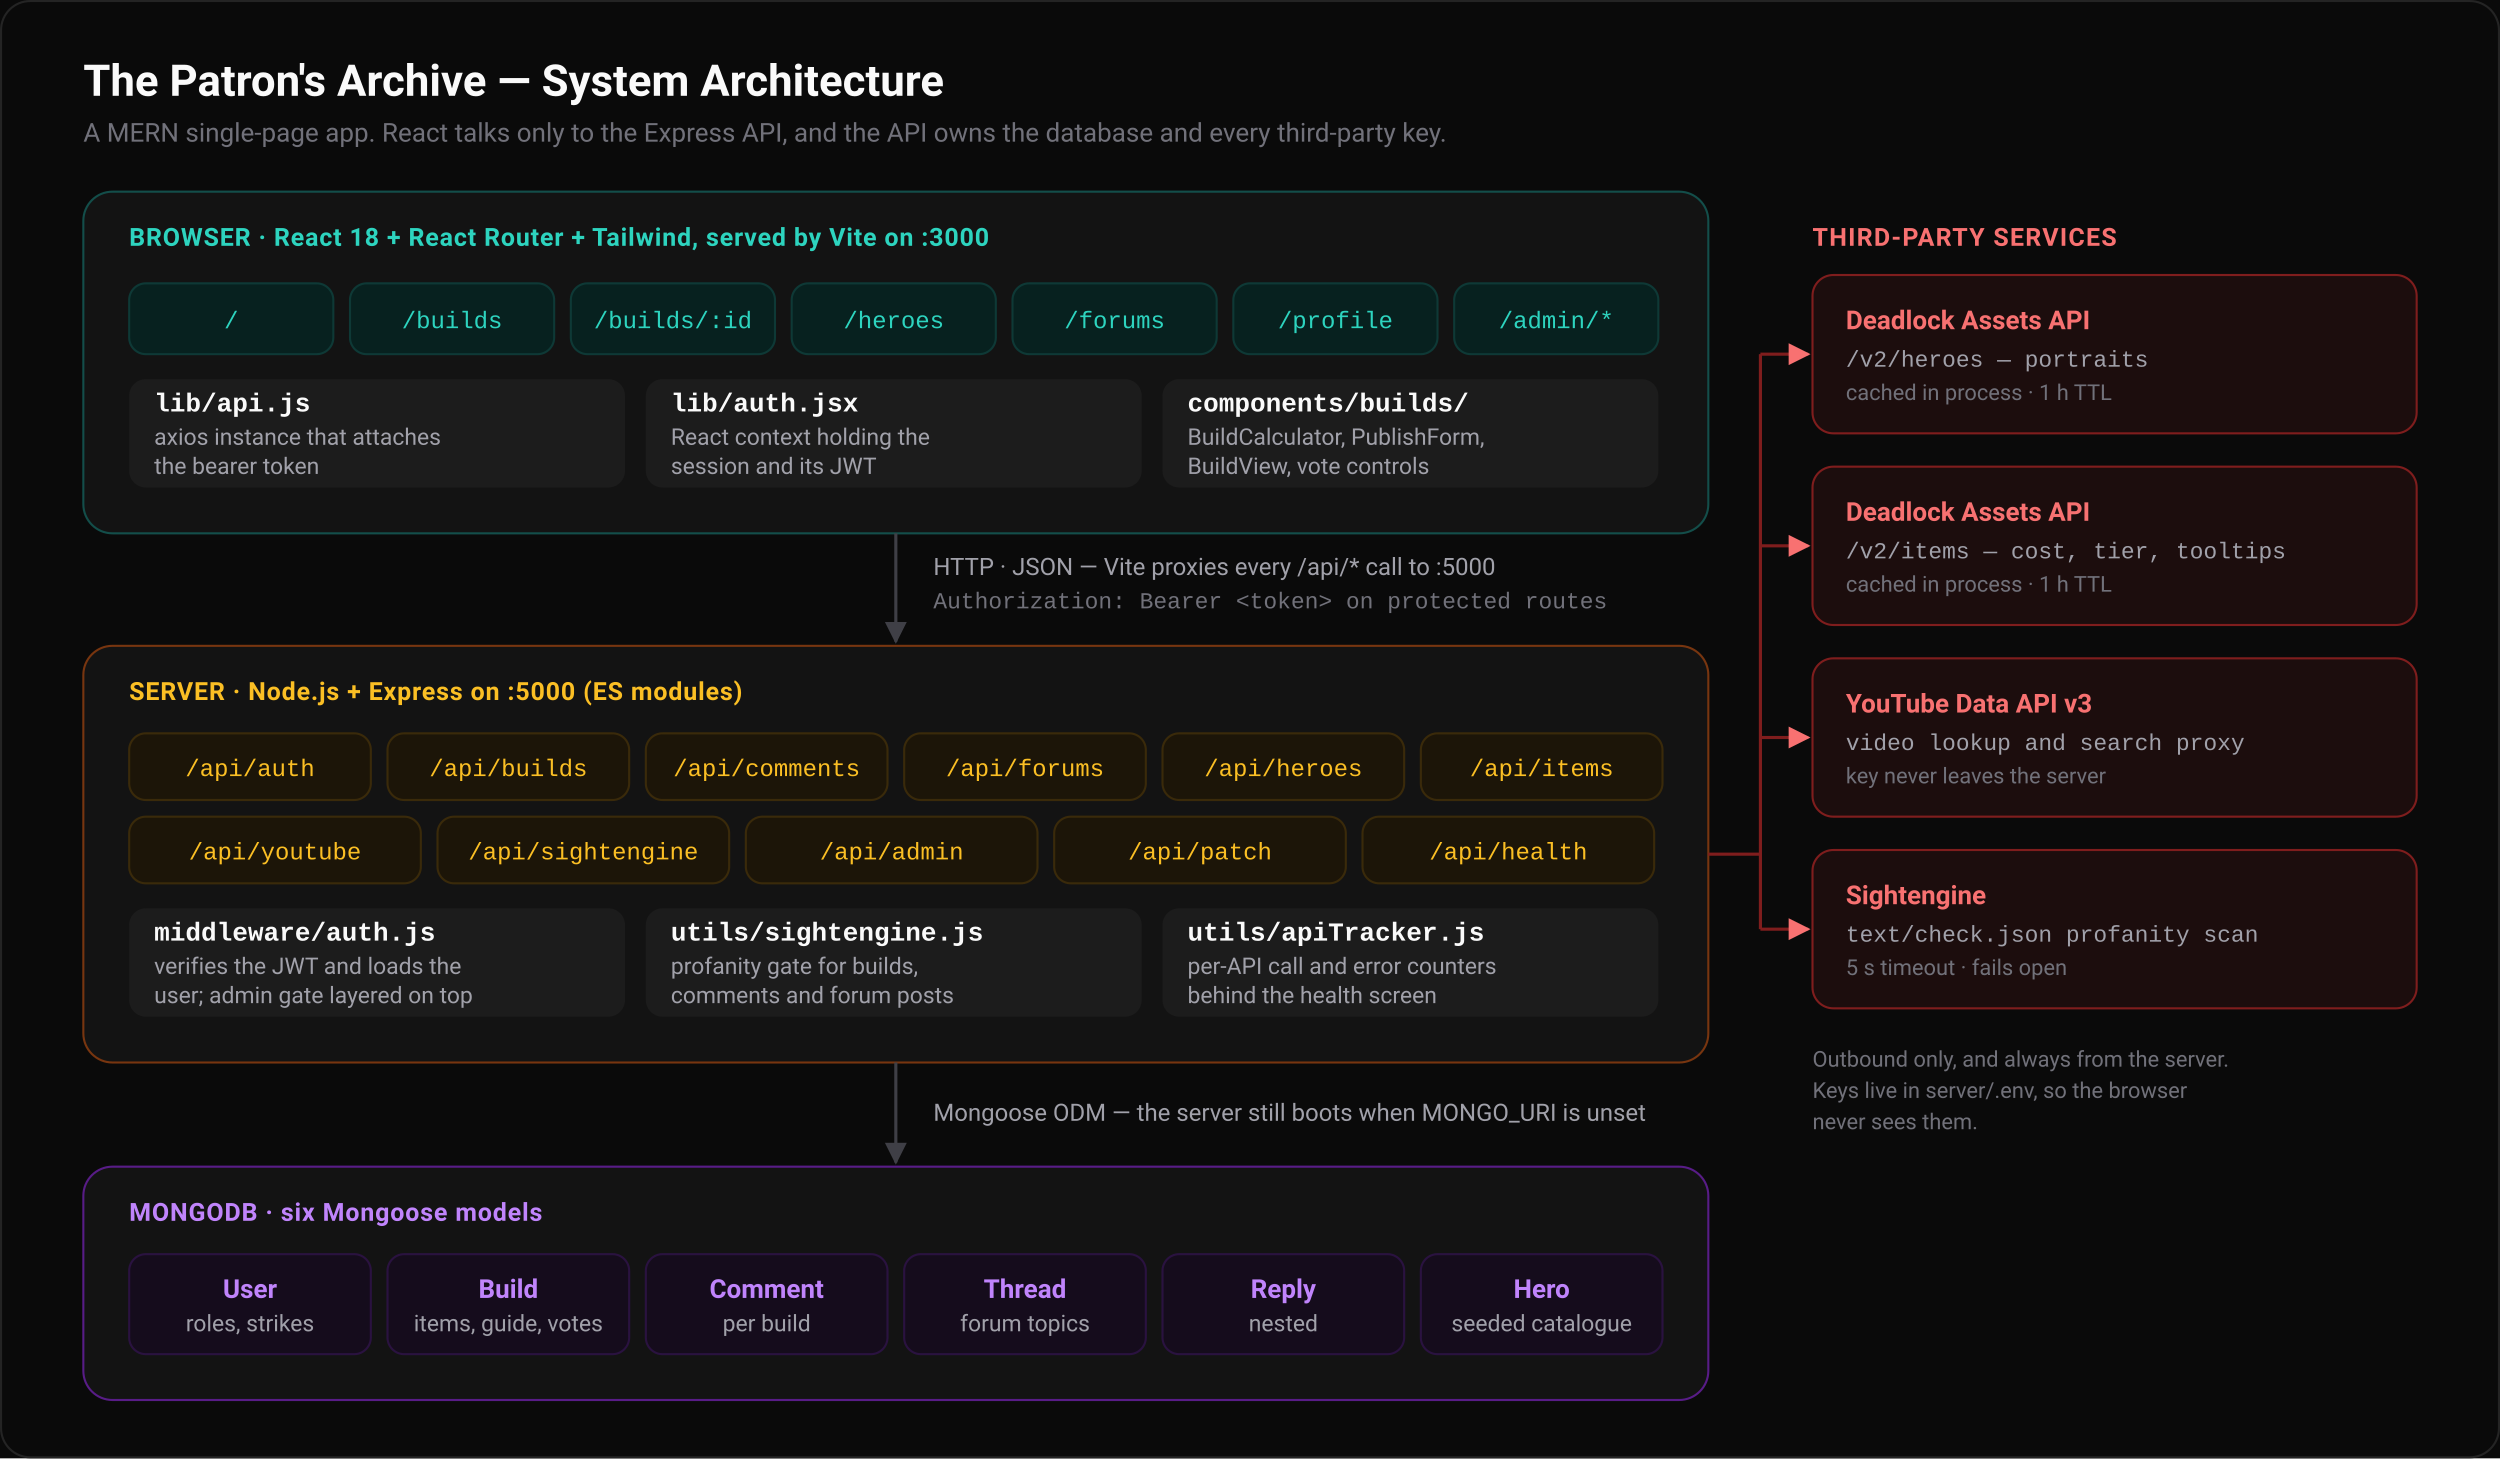
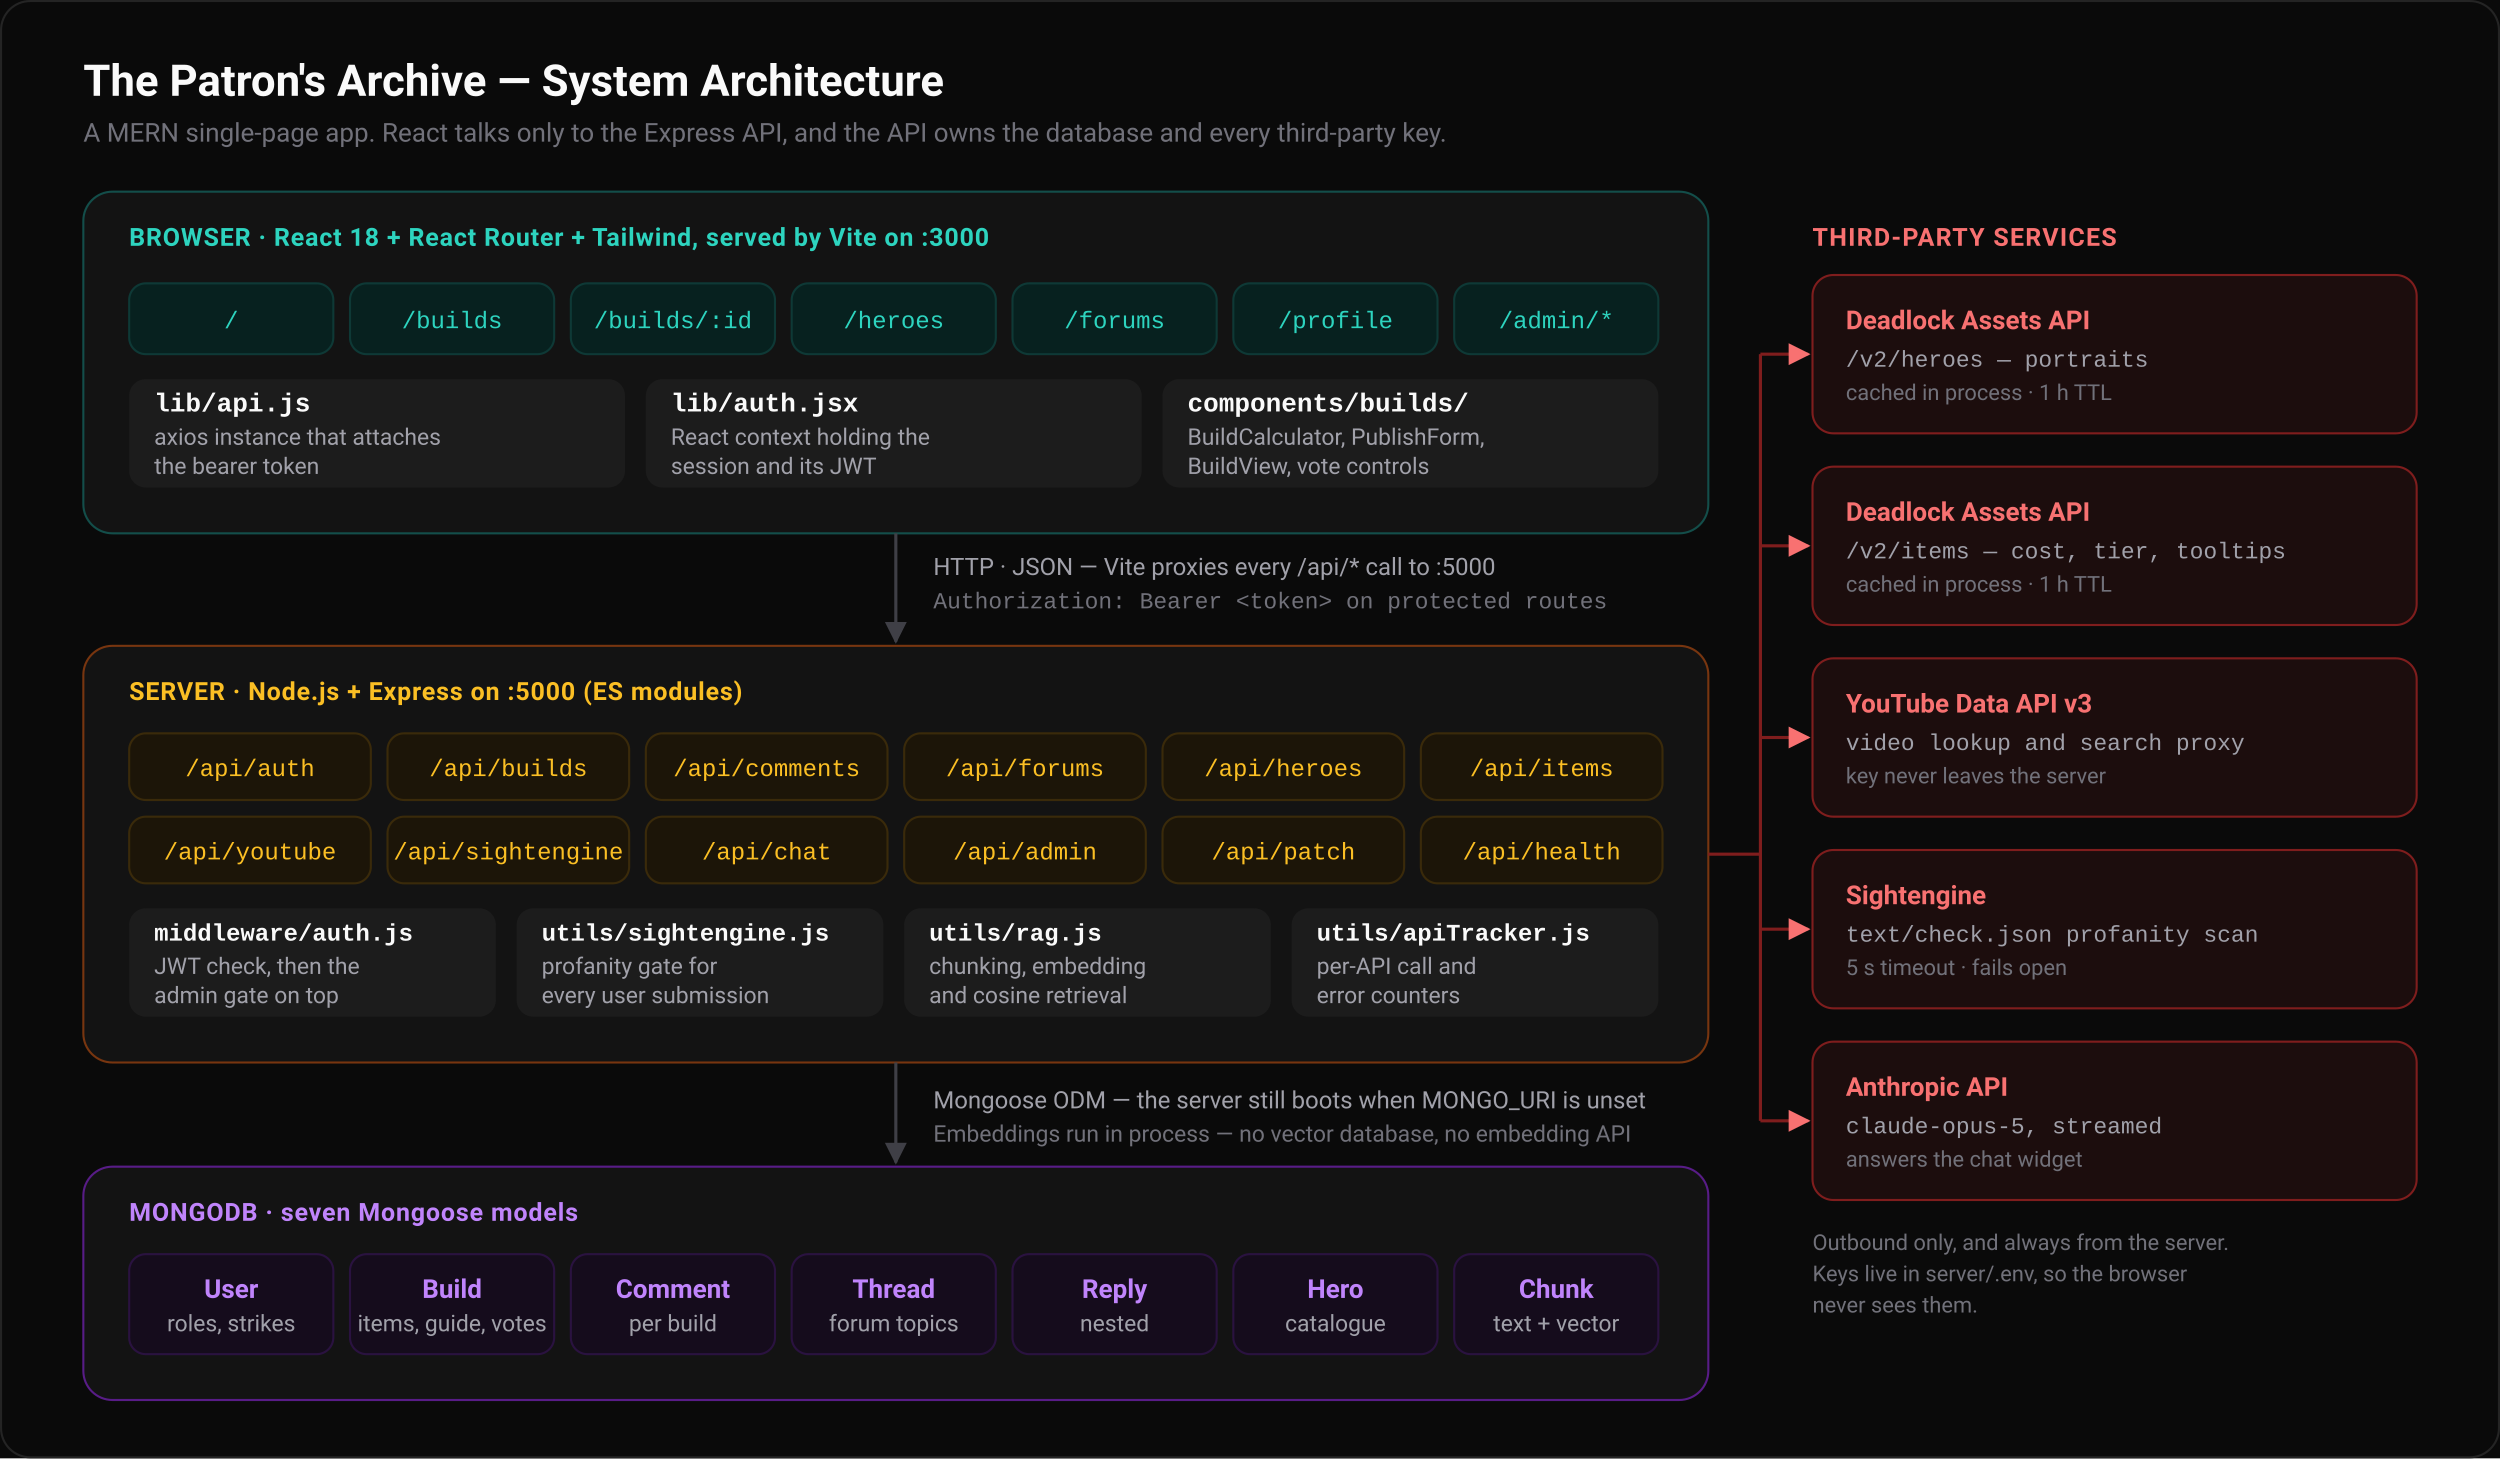
<svg xmlns="http://www.w3.org/2000/svg" width="1200" height="700" viewBox="0 0 1200 700" role="img">
  <defs>
    <marker id="ar-line" viewBox="0 0 10 10" refX="9" refY="5" markerWidth="7" markerHeight="7" orient="auto-start-reverse">
      <path d="M 0 0 L 10 5 L 0 10 z" fill="#3f3f46" />
    </marker>
    <marker id="ar-client" viewBox="0 0 10 10" refX="9" refY="5" markerWidth="7" markerHeight="7" orient="auto-start-reverse">
      <path d="M 0 0 L 10 5 L 0 10 z" fill="#2dd4bf" />
    </marker>
    <marker id="ar-server" viewBox="0 0 10 10" refX="9" refY="5" markerWidth="7" markerHeight="7" orient="auto-start-reverse">
      <path d="M 0 0 L 10 5 L 0 10 z" fill="#fbbf24" />
    </marker>
    <marker id="ar-db" viewBox="0 0 10 10" refX="9" refY="5" markerWidth="7" markerHeight="7" orient="auto-start-reverse">
      <path d="M 0 0 L 10 5 L 0 10 z" fill="#c084fc" />
    </marker>
    <marker id="ar-ext" viewBox="0 0 10 10" refX="9" refY="5" markerWidth="7" markerHeight="7" orient="auto-start-reverse">
      <path d="M 0 0 L 10 5 L 0 10 z" fill="#f87171" />
    </marker>
  </defs>
  <rect width="1200" height="700" fill="#0a0a0a" />
  <rect x="0.5" y="0.5" width="1199" height="699" rx="14" fill="none" stroke="#242424" />
  <text x="40" y="46" font-family="ui-sans-serif,-apple-system,'Segoe UI',Roboto,Helvetica,Arial,sans-serif" font-size="21" fill="#fafafa" font-weight="700">The Patron's Archive — System Architecture</text>
  <text x="40" y="68" font-family="ui-sans-serif,-apple-system,'Segoe UI',Roboto,Helvetica,Arial,sans-serif" font-size="12.5" fill="#71717a" font-weight="400">A MERN single-page app. React talks only to the Express API, and the API owns the database and every third-party key.</text>
  <rect x="40" y="92" width="780" height="164" rx="14" fill="#131313" stroke="#134e4a" stroke-width="1" />
  <text x="62" y="118" font-family="ui-sans-serif,-apple-system,'Segoe UI',Roboto,Helvetica,Arial,sans-serif" font-size="12" fill="#2dd4bf" font-weight="600" letter-spacing="0.4">BROWSER · React 18 + React Router + Tailwind, served by Vite on :3000</text>
  <rect x="62" y="136" width="98" height="34" rx="8" fill="#07211f" stroke="#0e3936" stroke-width="1" />
  <text x="111" y="157.5" font-family="ui-monospace,SFMono-Regular,'Cascadia Mono',Consolas,'Liberation Mono',monospace" font-size="11.5" fill="#2dd4bf" font-weight="500" text-anchor="middle">/</text>
  <rect x="168" y="136" width="98" height="34" rx="8" fill="#07211f" stroke="#0e3936" stroke-width="1" />
  <text x="217" y="157.5" font-family="ui-monospace,SFMono-Regular,'Cascadia Mono',Consolas,'Liberation Mono',monospace" font-size="11.5" fill="#2dd4bf" font-weight="500" text-anchor="middle">/builds</text>
  <rect x="274" y="136" width="98" height="34" rx="8" fill="#07211f" stroke="#0e3936" stroke-width="1" />
  <text x="323" y="157.5" font-family="ui-monospace,SFMono-Regular,'Cascadia Mono',Consolas,'Liberation Mono',monospace" font-size="11.5" fill="#2dd4bf" font-weight="500" text-anchor="middle">/builds/:id</text>
  <rect x="380" y="136" width="98" height="34" rx="8" fill="#07211f" stroke="#0e3936" stroke-width="1" />
  <text x="429" y="157.5" font-family="ui-monospace,SFMono-Regular,'Cascadia Mono',Consolas,'Liberation Mono',monospace" font-size="11.5" fill="#2dd4bf" font-weight="500" text-anchor="middle">/heroes</text>
  <rect x="486" y="136" width="98" height="34" rx="8" fill="#07211f" stroke="#0e3936" stroke-width="1" />
  <text x="535" y="157.5" font-family="ui-monospace,SFMono-Regular,'Cascadia Mono',Consolas,'Liberation Mono',monospace" font-size="11.5" fill="#2dd4bf" font-weight="500" text-anchor="middle">/forums</text>
  <rect x="592" y="136" width="98" height="34" rx="8" fill="#07211f" stroke="#0e3936" stroke-width="1" />
  <text x="641" y="157.5" font-family="ui-monospace,SFMono-Regular,'Cascadia Mono',Consolas,'Liberation Mono',monospace" font-size="11.5" fill="#2dd4bf" font-weight="500" text-anchor="middle">/profile</text>
  <rect x="698" y="136" width="98" height="34" rx="8" fill="#07211f" stroke="#0e3936" stroke-width="1" />
  <text x="747" y="157.5" font-family="ui-monospace,SFMono-Regular,'Cascadia Mono',Consolas,'Liberation Mono',monospace" font-size="11.5" fill="#2dd4bf" font-weight="500" text-anchor="middle">/admin/*</text>
  <rect x="62" y="182" width="238" height="52" rx="8" fill="#1c1c1c" />
  <text x="74" y="197.5" font-family="ui-monospace,SFMono-Regular,'Cascadia Mono',Consolas,'Liberation Mono',monospace" font-size="12.5" fill="#fafafa" font-weight="600">lib/api.js</text>
  <text x="74" y="213.5" font-family="ui-sans-serif,-apple-system,'Segoe UI',Roboto,Helvetica,Arial,sans-serif" font-size="11" fill="#a1a1aa" font-weight="400">axios instance that attaches</text>
  <text x="74" y="227.5" font-family="ui-sans-serif,-apple-system,'Segoe UI',Roboto,Helvetica,Arial,sans-serif" font-size="11" fill="#a1a1aa" font-weight="400">the bearer token</text>
  <rect x="310" y="182" width="238" height="52" rx="8" fill="#1c1c1c" />
  <text x="322" y="197.5" font-family="ui-monospace,SFMono-Regular,'Cascadia Mono',Consolas,'Liberation Mono',monospace" font-size="12.5" fill="#fafafa" font-weight="600">lib/auth.jsx</text>
  <text x="322" y="213.5" font-family="ui-sans-serif,-apple-system,'Segoe UI',Roboto,Helvetica,Arial,sans-serif" font-size="11" fill="#a1a1aa" font-weight="400">React context holding the</text>
  <text x="322" y="227.5" font-family="ui-sans-serif,-apple-system,'Segoe UI',Roboto,Helvetica,Arial,sans-serif" font-size="11" fill="#a1a1aa" font-weight="400">session and its JWT</text>
  <rect x="558" y="182" width="238" height="52" rx="8" fill="#1c1c1c" />
  <text x="570" y="197.5" font-family="ui-monospace,SFMono-Regular,'Cascadia Mono',Consolas,'Liberation Mono',monospace" font-size="12.5" fill="#fafafa" font-weight="600">components/builds/</text>
  <text x="570" y="213.5" font-family="ui-sans-serif,-apple-system,'Segoe UI',Roboto,Helvetica,Arial,sans-serif" font-size="11" fill="#a1a1aa" font-weight="400">BuildCalculator, PublishForm,</text>
  <text x="570" y="227.5" font-family="ui-sans-serif,-apple-system,'Segoe UI',Roboto,Helvetica,Arial,sans-serif" font-size="11" fill="#a1a1aa" font-weight="400">BuildView, vote controls</text>
  <line x1="430" y1="256" x2="430" y2="308" stroke="#3f3f46" stroke-width="1.5" marker-end="url(#ar-line)" />
  <text x="448" y="276" font-family="ui-sans-serif,-apple-system,'Segoe UI',Roboto,Helvetica,Arial,sans-serif" font-size="11.5" fill="#a1a1aa" font-weight="400">HTTP · JSON — Vite proxies every /api/* call to :5000</text>
  <text x="448" y="292" font-family="ui-monospace,SFMono-Regular,'Cascadia Mono',Consolas,'Liberation Mono',monospace" font-size="11" fill="#71717a" font-weight="400">Authorization: Bearer &lt;token&gt;  on protected routes</text>
  <rect x="40" y="310" width="780" height="200" rx="14" fill="#131313" stroke="#78350f" stroke-width="1" />
  <text x="62" y="336" font-family="ui-sans-serif,-apple-system,'Segoe UI',Roboto,Helvetica,Arial,sans-serif" font-size="12" fill="#fbbf24" font-weight="600" letter-spacing="0.4">SERVER · Node.js + Express on :5000  (ES modules)</text>
  <rect x="62" y="352" width="116" height="32" rx="8" fill="#1c1508" stroke="#3a2a0a" stroke-width="1" />
  <text x="120" y="372.5" font-family="ui-monospace,SFMono-Regular,'Cascadia Mono',Consolas,'Liberation Mono',monospace" font-size="11.5" fill="#fbbf24" font-weight="500" text-anchor="middle">/api/auth</text>
  <rect x="186" y="352" width="116" height="32" rx="8" fill="#1c1508" stroke="#3a2a0a" stroke-width="1" />
  <text x="244" y="372.5" font-family="ui-monospace,SFMono-Regular,'Cascadia Mono',Consolas,'Liberation Mono',monospace" font-size="11.5" fill="#fbbf24" font-weight="500" text-anchor="middle">/api/builds</text>
  <rect x="310" y="352" width="116" height="32" rx="8" fill="#1c1508" stroke="#3a2a0a" stroke-width="1" />
  <text x="368" y="372.5" font-family="ui-monospace,SFMono-Regular,'Cascadia Mono',Consolas,'Liberation Mono',monospace" font-size="11.5" fill="#fbbf24" font-weight="500" text-anchor="middle">/api/comments</text>
  <rect x="434" y="352" width="116" height="32" rx="8" fill="#1c1508" stroke="#3a2a0a" stroke-width="1" />
  <text x="492" y="372.5" font-family="ui-monospace,SFMono-Regular,'Cascadia Mono',Consolas,'Liberation Mono',monospace" font-size="11.5" fill="#fbbf24" font-weight="500" text-anchor="middle">/api/forums</text>
  <rect x="558" y="352" width="116" height="32" rx="8" fill="#1c1508" stroke="#3a2a0a" stroke-width="1" />
  <text x="616" y="372.5" font-family="ui-monospace,SFMono-Regular,'Cascadia Mono',Consolas,'Liberation Mono',monospace" font-size="11.5" fill="#fbbf24" font-weight="500" text-anchor="middle">/api/heroes</text>
  <rect x="682" y="352" width="116" height="32" rx="8" fill="#1c1508" stroke="#3a2a0a" stroke-width="1" />
  <text x="740" y="372.5" font-family="ui-monospace,SFMono-Regular,'Cascadia Mono',Consolas,'Liberation Mono',monospace" font-size="11.5" fill="#fbbf24" font-weight="500" text-anchor="middle">/api/items</text>
-   <rect x="62" y="392" width="140" height="32" rx="8" fill="#1c1508" stroke="#3a2a0a" stroke-width="1" />
-   <text x="132" y="412.5" font-family="ui-monospace,SFMono-Regular,'Cascadia Mono',Consolas,'Liberation Mono',monospace" font-size="11.5" fill="#fbbf24" font-weight="500" text-anchor="middle">/api/youtube</text>
-   <rect x="210" y="392" width="140" height="32" rx="8" fill="#1c1508" stroke="#3a2a0a" stroke-width="1" />
-   <text x="280" y="412.5" font-family="ui-monospace,SFMono-Regular,'Cascadia Mono',Consolas,'Liberation Mono',monospace" font-size="11.5" fill="#fbbf24" font-weight="500" text-anchor="middle">/api/sightengine</text>
-   <rect x="358" y="392" width="140" height="32" rx="8" fill="#1c1508" stroke="#3a2a0a" stroke-width="1" />
-   <text x="428" y="412.5" font-family="ui-monospace,SFMono-Regular,'Cascadia Mono',Consolas,'Liberation Mono',monospace" font-size="11.5" fill="#fbbf24" font-weight="500" text-anchor="middle">/api/admin</text>
-   <rect x="506" y="392" width="140" height="32" rx="8" fill="#1c1508" stroke="#3a2a0a" stroke-width="1" />
-   <text x="576" y="412.5" font-family="ui-monospace,SFMono-Regular,'Cascadia Mono',Consolas,'Liberation Mono',monospace" font-size="11.5" fill="#fbbf24" font-weight="500" text-anchor="middle">/api/patch</text>
-   <rect x="654" y="392" width="140" height="32" rx="8" fill="#1c1508" stroke="#3a2a0a" stroke-width="1" />
-   <text x="724" y="412.5" font-family="ui-monospace,SFMono-Regular,'Cascadia Mono',Consolas,'Liberation Mono',monospace" font-size="11.5" fill="#fbbf24" font-weight="500" text-anchor="middle">/api/health</text>
-   <rect x="62" y="436" width="238" height="52" rx="8" fill="#1c1c1c" />
-   <text x="74" y="451.5" font-family="ui-monospace,SFMono-Regular,'Cascadia Mono',Consolas,'Liberation Mono',monospace" font-size="12.5" fill="#fafafa" font-weight="600">middleware/auth.js</text>
-   <text x="74" y="467.5" font-family="ui-sans-serif,-apple-system,'Segoe UI',Roboto,Helvetica,Arial,sans-serif" font-size="11" fill="#a1a1aa" font-weight="400">verifies the JWT and loads the</text>
-   <text x="74" y="481.5" font-family="ui-sans-serif,-apple-system,'Segoe UI',Roboto,Helvetica,Arial,sans-serif" font-size="11" fill="#a1a1aa" font-weight="400">user; admin gate layered on top</text>
-   <rect x="310" y="436" width="238" height="52" rx="8" fill="#1c1c1c" />
-   <text x="322" y="451.5" font-family="ui-monospace,SFMono-Regular,'Cascadia Mono',Consolas,'Liberation Mono',monospace" font-size="12.5" fill="#fafafa" font-weight="600">utils/sightengine.js</text>
-   <text x="322" y="467.5" font-family="ui-sans-serif,-apple-system,'Segoe UI',Roboto,Helvetica,Arial,sans-serif" font-size="11" fill="#a1a1aa" font-weight="400">profanity gate for builds,</text>
-   <text x="322" y="481.5" font-family="ui-sans-serif,-apple-system,'Segoe UI',Roboto,Helvetica,Arial,sans-serif" font-size="11" fill="#a1a1aa" font-weight="400">comments and forum posts</text>
-   <rect x="558" y="436" width="238" height="52" rx="8" fill="#1c1c1c" />
-   <text x="570" y="451.5" font-family="ui-monospace,SFMono-Regular,'Cascadia Mono',Consolas,'Liberation Mono',monospace" font-size="12.5" fill="#fafafa" font-weight="600">utils/apiTracker.js</text>
-   <text x="570" y="467.5" font-family="ui-sans-serif,-apple-system,'Segoe UI',Roboto,Helvetica,Arial,sans-serif" font-size="11" fill="#a1a1aa" font-weight="400">per-API call and error counters</text>
-   <text x="570" y="481.5" font-family="ui-sans-serif,-apple-system,'Segoe UI',Roboto,Helvetica,Arial,sans-serif" font-size="11" fill="#a1a1aa" font-weight="400">behind the health screen</text>
+   <rect x="62" y="392" width="116" height="32" rx="8" fill="#1c1508" stroke="#3a2a0a" stroke-width="1" />
+   <text x="120" y="412.5" font-family="ui-monospace,SFMono-Regular,'Cascadia Mono',Consolas,'Liberation Mono',monospace" font-size="11.5" fill="#fbbf24" font-weight="500" text-anchor="middle">/api/youtube</text>
+   <rect x="186" y="392" width="116" height="32" rx="8" fill="#1c1508" stroke="#3a2a0a" stroke-width="1" />
+   <text x="244" y="412.5" font-family="ui-monospace,SFMono-Regular,'Cascadia Mono',Consolas,'Liberation Mono',monospace" font-size="11.5" fill="#fbbf24" font-weight="500" text-anchor="middle">/api/sightengine</text>
+   <rect x="310" y="392" width="116" height="32" rx="8" fill="#1c1508" stroke="#3a2a0a" stroke-width="1" />
+   <text x="368" y="412.5" font-family="ui-monospace,SFMono-Regular,'Cascadia Mono',Consolas,'Liberation Mono',monospace" font-size="11.5" fill="#fbbf24" font-weight="500" text-anchor="middle">/api/chat</text>
+   <rect x="434" y="392" width="116" height="32" rx="8" fill="#1c1508" stroke="#3a2a0a" stroke-width="1" />
+   <text x="492" y="412.5" font-family="ui-monospace,SFMono-Regular,'Cascadia Mono',Consolas,'Liberation Mono',monospace" font-size="11.5" fill="#fbbf24" font-weight="500" text-anchor="middle">/api/admin</text>
+   <rect x="558" y="392" width="116" height="32" rx="8" fill="#1c1508" stroke="#3a2a0a" stroke-width="1" />
+   <text x="616" y="412.5" font-family="ui-monospace,SFMono-Regular,'Cascadia Mono',Consolas,'Liberation Mono',monospace" font-size="11.5" fill="#fbbf24" font-weight="500" text-anchor="middle">/api/patch</text>
+   <rect x="682" y="392" width="116" height="32" rx="8" fill="#1c1508" stroke="#3a2a0a" stroke-width="1" />
+   <text x="740" y="412.5" font-family="ui-monospace,SFMono-Regular,'Cascadia Mono',Consolas,'Liberation Mono',monospace" font-size="11.5" fill="#fbbf24" font-weight="500" text-anchor="middle">/api/health</text>
+   <rect x="62" y="436" width="176" height="52" rx="8" fill="#1c1c1c" />
+   <text x="74" y="451.5" font-family="ui-monospace,SFMono-Regular,'Cascadia Mono',Consolas,'Liberation Mono',monospace" font-size="11.5" fill="#fafafa" font-weight="600">middleware/auth.js</text>
+   <text x="74" y="467.5" font-family="ui-sans-serif,-apple-system,'Segoe UI',Roboto,Helvetica,Arial,sans-serif" font-size="11" fill="#a1a1aa" font-weight="400">JWT check, then the</text>
+   <text x="74" y="481.5" font-family="ui-sans-serif,-apple-system,'Segoe UI',Roboto,Helvetica,Arial,sans-serif" font-size="11" fill="#a1a1aa" font-weight="400">admin gate on top</text>
+   <rect x="248" y="436" width="176" height="52" rx="8" fill="#1c1c1c" />
+   <text x="260" y="451.5" font-family="ui-monospace,SFMono-Regular,'Cascadia Mono',Consolas,'Liberation Mono',monospace" font-size="11.5" fill="#fafafa" font-weight="600">utils/sightengine.js</text>
+   <text x="260" y="467.5" font-family="ui-sans-serif,-apple-system,'Segoe UI',Roboto,Helvetica,Arial,sans-serif" font-size="11" fill="#a1a1aa" font-weight="400">profanity gate for</text>
+   <text x="260" y="481.5" font-family="ui-sans-serif,-apple-system,'Segoe UI',Roboto,Helvetica,Arial,sans-serif" font-size="11" fill="#a1a1aa" font-weight="400">every user submission</text>
+   <rect x="434" y="436" width="176" height="52" rx="8" fill="#1c1c1c" />
+   <text x="446" y="451.5" font-family="ui-monospace,SFMono-Regular,'Cascadia Mono',Consolas,'Liberation Mono',monospace" font-size="11.5" fill="#fafafa" font-weight="600">utils/rag.js</text>
+   <text x="446" y="467.5" font-family="ui-sans-serif,-apple-system,'Segoe UI',Roboto,Helvetica,Arial,sans-serif" font-size="11" fill="#a1a1aa" font-weight="400">chunking, embedding</text>
+   <text x="446" y="481.5" font-family="ui-sans-serif,-apple-system,'Segoe UI',Roboto,Helvetica,Arial,sans-serif" font-size="11" fill="#a1a1aa" font-weight="400">and cosine retrieval</text>
+   <rect x="620" y="436" width="176" height="52" rx="8" fill="#1c1c1c" />
+   <text x="632" y="451.5" font-family="ui-monospace,SFMono-Regular,'Cascadia Mono',Consolas,'Liberation Mono',monospace" font-size="11.5" fill="#fafafa" font-weight="600">utils/apiTracker.js</text>
+   <text x="632" y="467.5" font-family="ui-sans-serif,-apple-system,'Segoe UI',Roboto,Helvetica,Arial,sans-serif" font-size="11" fill="#a1a1aa" font-weight="400">per-API call and</text>
+   <text x="632" y="481.5" font-family="ui-sans-serif,-apple-system,'Segoe UI',Roboto,Helvetica,Arial,sans-serif" font-size="11" fill="#a1a1aa" font-weight="400">error counters</text>
  <line x1="430" y1="510" x2="430" y2="558" stroke="#3f3f46" stroke-width="1.5" marker-end="url(#ar-line)" />
-   <text x="448" y="538" font-family="ui-sans-serif,-apple-system,'Segoe UI',Roboto,Helvetica,Arial,sans-serif" font-size="11.5" fill="#a1a1aa" font-weight="400">Mongoose ODM — the server still boots when MONGO_URI is unset</text>
+   <text x="448" y="532" font-family="ui-sans-serif,-apple-system,'Segoe UI',Roboto,Helvetica,Arial,sans-serif" font-size="11.5" fill="#a1a1aa" font-weight="400">Mongoose ODM — the server still boots when MONGO_URI is unset</text>
+   <text x="448" y="548" font-family="ui-sans-serif,-apple-system,'Segoe UI',Roboto,Helvetica,Arial,sans-serif" font-size="11" fill="#71717a" font-weight="400">Embeddings run in process — no vector database, no embedding API</text>
  <rect x="40" y="560" width="780" height="112" rx="14" fill="#131313" stroke="#581c87" stroke-width="1" />
-   <text x="62" y="586" font-family="ui-sans-serif,-apple-system,'Segoe UI',Roboto,Helvetica,Arial,sans-serif" font-size="12" fill="#c084fc" font-weight="600" letter-spacing="0.4">MONGODB · six Mongoose models</text>
-   <rect x="62" y="602" width="116" height="48" rx="8" fill="#150c1c" stroke="#2a1240" stroke-width="1" />
-   <text x="120" y="623" font-family="ui-sans-serif,-apple-system,'Segoe UI',Roboto,Helvetica,Arial,sans-serif" font-size="12.5" fill="#c084fc" font-weight="600" text-anchor="middle">User</text>
-   <text x="120" y="639" font-family="ui-sans-serif,-apple-system,'Segoe UI',Roboto,Helvetica,Arial,sans-serif" font-size="11" fill="#a1a1aa" font-weight="400" text-anchor="middle">roles, strikes</text>
-   <rect x="186" y="602" width="116" height="48" rx="8" fill="#150c1c" stroke="#2a1240" stroke-width="1" />
-   <text x="244" y="623" font-family="ui-sans-serif,-apple-system,'Segoe UI',Roboto,Helvetica,Arial,sans-serif" font-size="12.5" fill="#c084fc" font-weight="600" text-anchor="middle">Build</text>
-   <text x="244" y="639" font-family="ui-sans-serif,-apple-system,'Segoe UI',Roboto,Helvetica,Arial,sans-serif" font-size="11" fill="#a1a1aa" font-weight="400" text-anchor="middle">items, guide, votes</text>
-   <rect x="310" y="602" width="116" height="48" rx="8" fill="#150c1c" stroke="#2a1240" stroke-width="1" />
-   <text x="368" y="623" font-family="ui-sans-serif,-apple-system,'Segoe UI',Roboto,Helvetica,Arial,sans-serif" font-size="12.5" fill="#c084fc" font-weight="600" text-anchor="middle">Comment</text>
-   <text x="368" y="639" font-family="ui-sans-serif,-apple-system,'Segoe UI',Roboto,Helvetica,Arial,sans-serif" font-size="11" fill="#a1a1aa" font-weight="400" text-anchor="middle">per build</text>
-   <rect x="434" y="602" width="116" height="48" rx="8" fill="#150c1c" stroke="#2a1240" stroke-width="1" />
-   <text x="492" y="623" font-family="ui-sans-serif,-apple-system,'Segoe UI',Roboto,Helvetica,Arial,sans-serif" font-size="12.5" fill="#c084fc" font-weight="600" text-anchor="middle">Thread</text>
-   <text x="492" y="639" font-family="ui-sans-serif,-apple-system,'Segoe UI',Roboto,Helvetica,Arial,sans-serif" font-size="11" fill="#a1a1aa" font-weight="400" text-anchor="middle">forum topics</text>
-   <rect x="558" y="602" width="116" height="48" rx="8" fill="#150c1c" stroke="#2a1240" stroke-width="1" />
-   <text x="616" y="623" font-family="ui-sans-serif,-apple-system,'Segoe UI',Roboto,Helvetica,Arial,sans-serif" font-size="12.5" fill="#c084fc" font-weight="600" text-anchor="middle">Reply</text>
-   <text x="616" y="639" font-family="ui-sans-serif,-apple-system,'Segoe UI',Roboto,Helvetica,Arial,sans-serif" font-size="11" fill="#a1a1aa" font-weight="400" text-anchor="middle">nested</text>
-   <rect x="682" y="602" width="116" height="48" rx="8" fill="#150c1c" stroke="#2a1240" stroke-width="1" />
-   <text x="740" y="623" font-family="ui-sans-serif,-apple-system,'Segoe UI',Roboto,Helvetica,Arial,sans-serif" font-size="12.5" fill="#c084fc" font-weight="600" text-anchor="middle">Hero</text>
-   <text x="740" y="639" font-family="ui-sans-serif,-apple-system,'Segoe UI',Roboto,Helvetica,Arial,sans-serif" font-size="11" fill="#a1a1aa" font-weight="400" text-anchor="middle">seeded catalogue</text>
+   <text x="62" y="586" font-family="ui-sans-serif,-apple-system,'Segoe UI',Roboto,Helvetica,Arial,sans-serif" font-size="12" fill="#c084fc" font-weight="600" letter-spacing="0.4">MONGODB · seven Mongoose models</text>
+   <rect x="62" y="602" width="98" height="48" rx="8" fill="#150c1c" stroke="#2a1240" stroke-width="1" />
+   <text x="111" y="623" font-family="ui-sans-serif,-apple-system,'Segoe UI',Roboto,Helvetica,Arial,sans-serif" font-size="12.5" fill="#c084fc" font-weight="600" text-anchor="middle">User</text>
+   <text x="111" y="639" font-family="ui-sans-serif,-apple-system,'Segoe UI',Roboto,Helvetica,Arial,sans-serif" font-size="11" fill="#a1a1aa" font-weight="400" text-anchor="middle">roles, strikes</text>
+   <rect x="168" y="602" width="98" height="48" rx="8" fill="#150c1c" stroke="#2a1240" stroke-width="1" />
+   <text x="217" y="623" font-family="ui-sans-serif,-apple-system,'Segoe UI',Roboto,Helvetica,Arial,sans-serif" font-size="12.5" fill="#c084fc" font-weight="600" text-anchor="middle">Build</text>
+   <text x="217" y="639" font-family="ui-sans-serif,-apple-system,'Segoe UI',Roboto,Helvetica,Arial,sans-serif" font-size="11" fill="#a1a1aa" font-weight="400" text-anchor="middle">items, guide, votes</text>
+   <rect x="274" y="602" width="98" height="48" rx="8" fill="#150c1c" stroke="#2a1240" stroke-width="1" />
+   <text x="323" y="623" font-family="ui-sans-serif,-apple-system,'Segoe UI',Roboto,Helvetica,Arial,sans-serif" font-size="12.5" fill="#c084fc" font-weight="600" text-anchor="middle">Comment</text>
+   <text x="323" y="639" font-family="ui-sans-serif,-apple-system,'Segoe UI',Roboto,Helvetica,Arial,sans-serif" font-size="11" fill="#a1a1aa" font-weight="400" text-anchor="middle">per build</text>
+   <rect x="380" y="602" width="98" height="48" rx="8" fill="#150c1c" stroke="#2a1240" stroke-width="1" />
+   <text x="429" y="623" font-family="ui-sans-serif,-apple-system,'Segoe UI',Roboto,Helvetica,Arial,sans-serif" font-size="12.5" fill="#c084fc" font-weight="600" text-anchor="middle">Thread</text>
+   <text x="429" y="639" font-family="ui-sans-serif,-apple-system,'Segoe UI',Roboto,Helvetica,Arial,sans-serif" font-size="11" fill="#a1a1aa" font-weight="400" text-anchor="middle">forum topics</text>
+   <rect x="486" y="602" width="98" height="48" rx="8" fill="#150c1c" stroke="#2a1240" stroke-width="1" />
+   <text x="535" y="623" font-family="ui-sans-serif,-apple-system,'Segoe UI',Roboto,Helvetica,Arial,sans-serif" font-size="12.5" fill="#c084fc" font-weight="600" text-anchor="middle">Reply</text>
+   <text x="535" y="639" font-family="ui-sans-serif,-apple-system,'Segoe UI',Roboto,Helvetica,Arial,sans-serif" font-size="11" fill="#a1a1aa" font-weight="400" text-anchor="middle">nested</text>
+   <rect x="592" y="602" width="98" height="48" rx="8" fill="#150c1c" stroke="#2a1240" stroke-width="1" />
+   <text x="641" y="623" font-family="ui-sans-serif,-apple-system,'Segoe UI',Roboto,Helvetica,Arial,sans-serif" font-size="12.5" fill="#c084fc" font-weight="600" text-anchor="middle">Hero</text>
+   <text x="641" y="639" font-family="ui-sans-serif,-apple-system,'Segoe UI',Roboto,Helvetica,Arial,sans-serif" font-size="11" fill="#a1a1aa" font-weight="400" text-anchor="middle">catalogue</text>
+   <rect x="698" y="602" width="98" height="48" rx="8" fill="#150c1c" stroke="#2a1240" stroke-width="1" />
+   <text x="747" y="623" font-family="ui-sans-serif,-apple-system,'Segoe UI',Roboto,Helvetica,Arial,sans-serif" font-size="12.5" fill="#c084fc" font-weight="600" text-anchor="middle">Chunk</text>
+   <text x="747" y="639" font-family="ui-sans-serif,-apple-system,'Segoe UI',Roboto,Helvetica,Arial,sans-serif" font-size="11" fill="#a1a1aa" font-weight="400" text-anchor="middle">text + vector</text>
  <text x="870" y="118" font-family="ui-sans-serif,-apple-system,'Segoe UI',Roboto,Helvetica,Arial,sans-serif" font-size="12" fill="#f87171" font-weight="600" letter-spacing="0.6">THIRD-PARTY SERVICES</text>
  <rect x="870" y="132" width="290" height="76" rx="10" fill="#1c0d0d" stroke="#7f1d1d" stroke-width="1" />
  <text x="886" y="158" font-family="ui-sans-serif,-apple-system,'Segoe UI',Roboto,Helvetica,Arial,sans-serif" font-size="12.5" fill="#f87171" font-weight="600">Deadlock Assets API</text>
  <text x="886" y="176" font-family="ui-monospace,SFMono-Regular,'Cascadia Mono',Consolas,'Liberation Mono',monospace" font-size="11" fill="#a1a1aa" font-weight="400">/v2/heroes — portraits</text>
  <text x="886" y="192" font-family="ui-sans-serif,-apple-system,'Segoe UI',Roboto,Helvetica,Arial,sans-serif" font-size="10.5" fill="#71717a" font-weight="400">cached in process · 1 h TTL</text>
  <rect x="870" y="224" width="290" height="76" rx="10" fill="#1c0d0d" stroke="#7f1d1d" stroke-width="1" />
  <text x="886" y="250" font-family="ui-sans-serif,-apple-system,'Segoe UI',Roboto,Helvetica,Arial,sans-serif" font-size="12.5" fill="#f87171" font-weight="600">Deadlock Assets API</text>
  <text x="886" y="268" font-family="ui-monospace,SFMono-Regular,'Cascadia Mono',Consolas,'Liberation Mono',monospace" font-size="11" fill="#a1a1aa" font-weight="400">/v2/items — cost, tier, tooltips</text>
  <text x="886" y="284" font-family="ui-sans-serif,-apple-system,'Segoe UI',Roboto,Helvetica,Arial,sans-serif" font-size="10.5" fill="#71717a" font-weight="400">cached in process · 1 h TTL</text>
  <rect x="870" y="316" width="290" height="76" rx="10" fill="#1c0d0d" stroke="#7f1d1d" stroke-width="1" />
  <text x="886" y="342" font-family="ui-sans-serif,-apple-system,'Segoe UI',Roboto,Helvetica,Arial,sans-serif" font-size="12.5" fill="#f87171" font-weight="600">YouTube Data API v3</text>
  <text x="886" y="360" font-family="ui-monospace,SFMono-Regular,'Cascadia Mono',Consolas,'Liberation Mono',monospace" font-size="11" fill="#a1a1aa" font-weight="400">video lookup and search proxy</text>
  <text x="886" y="376" font-family="ui-sans-serif,-apple-system,'Segoe UI',Roboto,Helvetica,Arial,sans-serif" font-size="10.5" fill="#71717a" font-weight="400">key never leaves the server</text>
  <rect x="870" y="408" width="290" height="76" rx="10" fill="#1c0d0d" stroke="#7f1d1d" stroke-width="1" />
  <text x="886" y="434" font-family="ui-sans-serif,-apple-system,'Segoe UI',Roboto,Helvetica,Arial,sans-serif" font-size="12.5" fill="#f87171" font-weight="600">Sightengine</text>
  <text x="886" y="452" font-family="ui-monospace,SFMono-Regular,'Cascadia Mono',Consolas,'Liberation Mono',monospace" font-size="11" fill="#a1a1aa" font-weight="400">text/check.json profanity scan</text>
  <text x="886" y="468" font-family="ui-sans-serif,-apple-system,'Segoe UI',Roboto,Helvetica,Arial,sans-serif" font-size="10.5" fill="#71717a" font-weight="400">5 s timeout · fails open</text>
+   <rect x="870" y="500" width="290" height="76" rx="10" fill="#1c0d0d" stroke="#7f1d1d" stroke-width="1" />
+   <text x="886" y="526" font-family="ui-sans-serif,-apple-system,'Segoe UI',Roboto,Helvetica,Arial,sans-serif" font-size="12.5" fill="#f87171" font-weight="600">Anthropic API</text>
+   <text x="886" y="544" font-family="ui-monospace,SFMono-Regular,'Cascadia Mono',Consolas,'Liberation Mono',monospace" font-size="11" fill="#a1a1aa" font-weight="400">claude-opus-5, streamed</text>
+   <text x="886" y="560" font-family="ui-sans-serif,-apple-system,'Segoe UI',Roboto,Helvetica,Arial,sans-serif" font-size="10.5" fill="#71717a" font-weight="400">answers the chat widget</text>
  <line x1="820" y1="410" x2="845" y2="410" stroke="#7f1d1d" stroke-width="1.5" />
-   <line x1="845" y1="170" x2="845" y2="446" stroke="#7f1d1d" stroke-width="1.5" />
+   <line x1="845" y1="170" x2="845" y2="538" stroke="#7f1d1d" stroke-width="1.5" />
  <line x1="845" y1="170" x2="868" y2="170" stroke="#7f1d1d" stroke-width="1.5" marker-end="url(#ar-ext)" />
  <line x1="845" y1="262" x2="868" y2="262" stroke="#7f1d1d" stroke-width="1.5" marker-end="url(#ar-ext)" />
  <line x1="845" y1="354" x2="868" y2="354" stroke="#7f1d1d" stroke-width="1.5" marker-end="url(#ar-ext)" />
  <line x1="845" y1="446" x2="868" y2="446" stroke="#7f1d1d" stroke-width="1.5" marker-end="url(#ar-ext)" />
-   <text x="870" y="512" font-family="ui-sans-serif,-apple-system,'Segoe UI',Roboto,Helvetica,Arial,sans-serif" font-size="10.5" fill="#71717a" font-weight="400">Outbound only, and always from the server.</text>
-   <text x="870" y="527" font-family="ui-sans-serif,-apple-system,'Segoe UI',Roboto,Helvetica,Arial,sans-serif" font-size="10.5" fill="#71717a" font-weight="400">Keys live in server/.env, so the browser</text>
-   <text x="870" y="542" font-family="ui-sans-serif,-apple-system,'Segoe UI',Roboto,Helvetica,Arial,sans-serif" font-size="10.5" fill="#71717a" font-weight="400">never sees them.</text>
+   <line x1="845" y1="538" x2="868" y2="538" stroke="#7f1d1d" stroke-width="1.5" marker-end="url(#ar-ext)" />
+   <text x="870" y="600" font-family="ui-sans-serif,-apple-system,'Segoe UI',Roboto,Helvetica,Arial,sans-serif" font-size="10.5" fill="#71717a" font-weight="400">Outbound only, and always from the server.</text>
+   <text x="870" y="615" font-family="ui-sans-serif,-apple-system,'Segoe UI',Roboto,Helvetica,Arial,sans-serif" font-size="10.5" fill="#71717a" font-weight="400">Keys live in server/.env, so the browser</text>
+   <text x="870" y="630" font-family="ui-sans-serif,-apple-system,'Segoe UI',Roboto,Helvetica,Arial,sans-serif" font-size="10.5" fill="#71717a" font-weight="400">never sees them.</text>
</svg>
